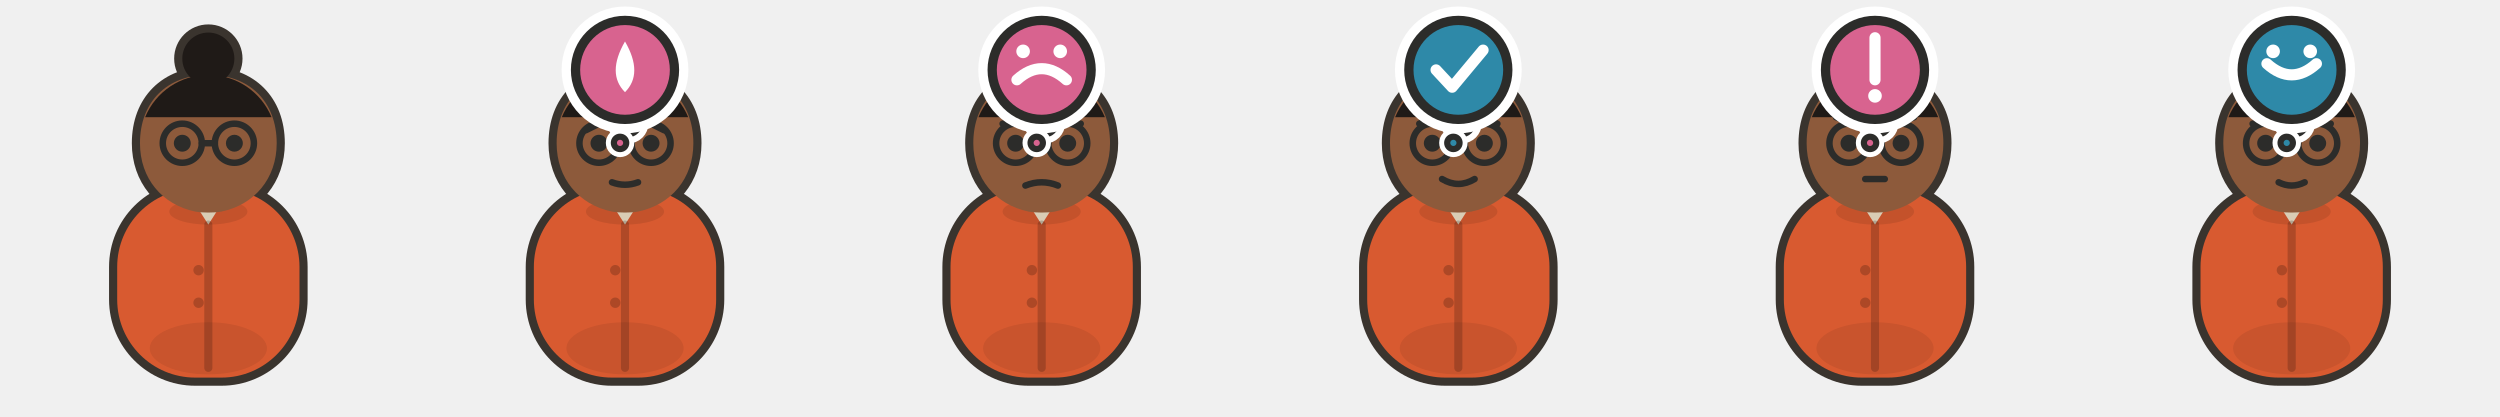
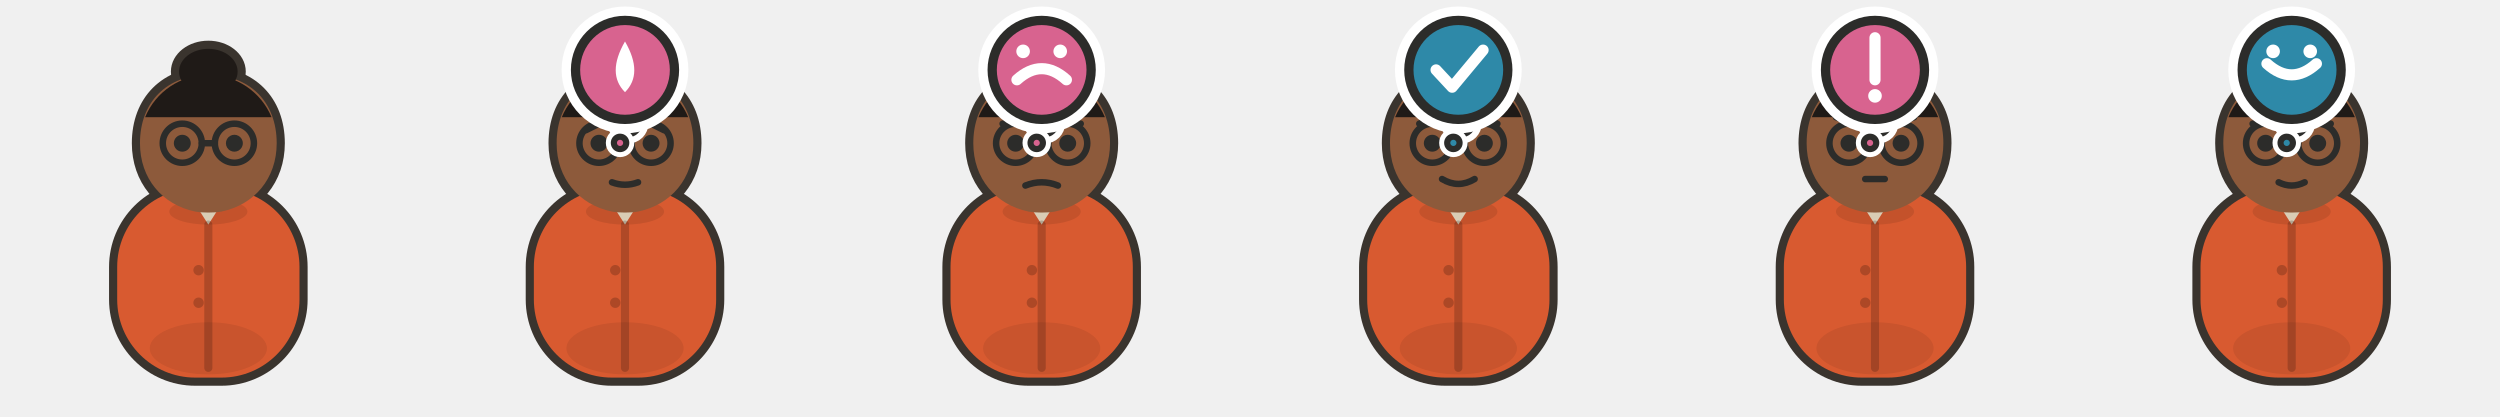
<svg xmlns="http://www.w3.org/2000/svg" viewBox="0 0 768 128" width="768" height="128">
  <g transform="translate(0 0)">
    <path d="M 48 113 a 16 4.5 0 1 0 32 0 a 16 4.5 0 1 0 -32 0 Z" fill="#000000" opacity="0.12" />
    <g transform="translate(64 0) scale(1 1) translate(-64 0)">
      <g transform="translate(64 87)">
        <path d="M -4 -29 h 8 a 24 24 0 0 1 24 24 v 10 a 24 24 0 0 1 -24 24 h -8 a 24 24 0 0 1 -24 -24 v -10 a 24 24 0 0 1 24 -24 Z" fill="#3A342E" stroke="#3A342E" stroke-width="5" stroke-linejoin="round" stroke-linecap="round" />
      </g>
    </g>
    <g transform="translate(64 58) scale(1) translate(-64 -58)">
      <g transform="translate(64 44)">
        <path d="M0-21C12.7-21 21-12.7 21 0 21 10.8 14.2 18.9 4 21 2 21.4-2 21.4-4 21-14.2 18.9-21 10.8-21 0-21-12.7-12.7-21 0-21Z" fill="#3A342E" stroke="#3A342E" stroke-width="5" stroke-linejoin="round" stroke-linecap="round" />
      </g>
      <g transform="translate(64 44)">
        <path d="M -19.416 -8 A 21 21 0 0 1 19.416 -8 Z" fill="#3A342E" stroke="#3A342E" stroke-width="5" stroke-linejoin="round" stroke-linecap="round" />
-         <path d="M -8 -26 a 8 8 0 1 0 16 0 a 8 8 0 1 0 -16 0 Z" fill="#3A342E" stroke="#3A342E" stroke-width="5" stroke-linejoin="round" stroke-linecap="round" />
-       </g>
-     </g>
-     <g transform="translate(64 0) scale(1 1) translate(-64 0)">
-       <g transform="translate(64 87)">
-         <path d="M -4 -29 h 8 a 24 24 0 0 1 24 24 v 10 a 24 24 0 0 1 -24 24 h -8 a 24 24 0 0 1 -24 -24 v -10 a 24 24 0 0 1 24 -24 Z" fill="#D85A30" />
-         <path d="M -18 20 a 18 8 0 1 0 36 0 a 18 8 0 1 0 -36 0 Z" fill="#00000012" />
-       </g>
-       <g transform="translate(64 87)">
-         <path d="M -7 -29 L 0 -18 L 7 -29 Z" fill="#F0E2C8" />
-         <path d="M 0 -18 L 0 26" fill="none" stroke="#00000030" stroke-width="2.5" stroke-linecap="round" stroke-linejoin="round" />
-         <path d="M -4.6 -4 a 1.6 1.6 0 1 0 3.2 0 a 1.6 1.6 0 1 0 -3.2 0 Z" fill="#00000033" />
-         <path d="M -4.6 6 a 1.6 1.6 0 1 0 3.2 0 a 1.6 1.6 0 1 0 -3.2 0 Z" fill="#00000033" />
-       </g>
-       <g transform="translate(64 87)">
-         <path d="M -12 -22 a 12 4 0 1 0 24 0 a 12 4 0 1 0 -24 0 Z" fill="#00000018" />
-       </g>
-     </g>
-     <g transform="translate(64 58) scale(1) translate(-64 -58)">
-       <g transform="translate(64 44)">
-         <path d="M0-21C12.7-21 21-12.7 21 0 21 10.8 14.2 18.9 4 21 2 21.4-2 21.4-4 21-14.2 18.9-21 10.8-21 0-21-12.7-12.7-21 0-21Z" fill="#8D5A3B" />
-         <path d="M-10.6 0C-10.6 1.436-9.436 2.6-8 2.6-6.564 2.6-5.4 1.436-5.4 0-5.4-1.436-6.564-2.6-8-2.6-9.436-2.6-10.6-1.436-10.6 0Z" fill="#2C2C2A" />
-         <path d="M5.4 0C5.4 0.929 5.896 1.787 6.7 2.252 7.504 2.716 8.496 2.716 9.3 2.252 10.104 1.787 10.6 0.929 10.6 0 10.6-0.929 10.104-1.787 9.3-2.252 8.496-2.716 7.504-2.716 6.7-2.252 5.896-1.787 5.4-0.929 5.4 0Z" fill="#2C2C2A" />
-       </g>
-       <g transform="translate(64 44)">
-         <path d="M -19.416 -8 A 21 21 0 0 1 19.416 -8 Z" fill="#1F1A17" />
-         <path d="M -8 -26 a 8 8 0 1 0 16 0 a 8 8 0 1 0 -16 0 Z" fill="#1F1A17" />
+         <path d="M -9 -22 a 9 7 0 1 0 18 0 a 9 7 0 1 0 -18 0 Z" fill="#3A342E" stroke="#3A342E" stroke-width="5" stroke-linejoin="round" stroke-linecap="round" />
+       </g>
+     </g>
+     <g transform="translate(64 0) scale(1 1) translate(-64 0)">
+       <g transform="translate(64 87)">
+         <path d="M -4 -29 h 8 a 24 24 0 0 1 24 24 v 10 a 24 24 0 0 1 -24 24 h -8 a 24 24 0 0 1 -24 -24 v -10 a 24 24 0 0 1 24 -24 Z" fill="#D85A30" />
+         <path d="M -18 20 a 18 8 0 1 0 36 0 a 18 8 0 1 0 -36 0 Z" fill="#00000012" />
+       </g>
+       <g transform="translate(64 87)">
+         <path d="M -7 -29 L 0 -18 L 7 -29 Z" fill="#F0E2C8" />
+         <path d="M 0 -18 L 0 26" fill="none" stroke="#00000030" stroke-width="2.5" stroke-linecap="round" stroke-linejoin="round" />
+         <path d="M -4.6 -4 a 1.6 1.6 0 1 0 3.2 0 a 1.6 1.6 0 1 0 -3.2 0 Z" fill="#00000033" />
+         <path d="M -4.6 6 a 1.6 1.6 0 1 0 3.2 0 a 1.6 1.6 0 1 0 -3.2 0 Z" fill="#00000033" />
+       </g>
+       <g transform="translate(64 87)">
+         <path d="M -12 -22 a 12 4 0 1 0 24 0 a 12 4 0 1 0 -24 0 Z" fill="#00000018" />
+       </g>
+     </g>
+     <g transform="translate(64 58) scale(1) translate(-64 -58)">
+       <g transform="translate(64 44)">
+         <path d="M0-21C12.7-21 21-12.7 21 0 21 10.8 14.2 18.9 4 21 2 21.4-2 21.4-4 21-14.2 18.9-21 10.8-21 0-21-12.7-12.7-21 0-21Z" fill="#8D5A3B" />
+         <path d="M-10.6 0C-10.6 1.436-9.436 2.6-8 2.6-6.564 2.6-5.4 1.436-5.4 0-5.4-1.436-6.564-2.6-8-2.6-9.436-2.6-10.6-1.436-10.6 0Z" fill="#2C2C2A" />
+         <path d="M5.4 0C5.4 0.929 5.896 1.787 6.7 2.252 7.504 2.716 8.496 2.716 9.3 2.252 10.104 1.787 10.6 0.929 10.6 0 10.6-0.929 10.104-1.787 9.3-2.252 8.496-2.716 7.504-2.716 6.7-2.252 5.896-1.787 5.4-0.929 5.4 0Z" fill="#2C2C2A" />
+       </g>
+       <g transform="translate(64 44)">
+         <path d="M -19.416 -8 A 21 21 0 0 1 19.416 -8 Z" fill="#1F1A17" />
+         <path d="M -9 -22 a 9 7 0 1 0 18 0 a 9 7 0 1 0 -18 0 Z" fill="#1F1A17" />
      </g>
      <g transform="translate(64 44)">
        <path d="M -14 0 a 6 6 0 1 0 12 0 a 6 6 0 1 0 -12 0 Z" fill="none" stroke="#2C2C2A" stroke-width="2" stroke-linecap="round" stroke-linejoin="round" />
        <path d="M 2 0 a 6 6 0 1 0 12 0 a 6 6 0 1 0 -12 0 Z" fill="none" stroke="#2C2C2A" stroke-width="2" stroke-linecap="round" stroke-linejoin="round" />
        <path d="M -2 0 L 2 0" fill="none" stroke="#2C2C2A" stroke-width="2" stroke-linecap="round" stroke-linejoin="round" />
      </g>
    </g>
  </g>
  <g transform="translate(128 0)">
    <path d="M 48 113 a 16 4.5 0 1 0 32 0 a 16 4.5 0 1 0 -32 0 Z" fill="#000000" opacity="0.12" />
    <g transform="translate(64 0) scale(1 1) translate(-64 0)">
      <g transform="translate(64 87)">
        <path d="M -4 -29 h 8 a 24 24 0 0 1 24 24 v 10 a 24 24 0 0 1 -24 24 h -8 a 24 24 0 0 1 -24 -24 v -10 a 24 24 0 0 1 24 -24 Z" fill="#3A342E" stroke="#3A342E" stroke-width="5" stroke-linejoin="round" stroke-linecap="round" />
      </g>
    </g>
    <g transform="translate(64 58) scale(1) translate(-64 -58)">
      <g transform="translate(64 44)">
        <path d="M0-21C12.7-21 21-12.7 21 0 21 10.8 14.2 18.9 4 21 2 21.4-2 21.4-4 21-14.2 18.9-21 10.8-21 0-21-12.7-12.7-21 0-21Z" fill="#3A342E" stroke="#3A342E" stroke-width="5" stroke-linejoin="round" stroke-linecap="round" />
      </g>
      <g transform="translate(64 44)">
        <path d="M -19.416 -8 A 21 21 0 0 1 19.416 -8 Z" fill="#3A342E" stroke="#3A342E" stroke-width="5" stroke-linejoin="round" stroke-linecap="round" />
-         <path d="M -8 -26 a 8 8 0 1 0 16 0 a 8 8 0 1 0 -16 0 Z" fill="#3A342E" stroke="#3A342E" stroke-width="5" stroke-linejoin="round" stroke-linecap="round" />
+         <path d="M -9 -22 a 9 7 0 1 0 18 0 a 9 7 0 1 0 -18 0 Z" fill="#3A342E" stroke="#3A342E" stroke-width="5" stroke-linejoin="round" stroke-linecap="round" />
      </g>
    </g>
    <g transform="translate(64 0) scale(1 1) translate(-64 0)">
      <g transform="translate(64 87)">
        <path d="M -4 -29 h 8 a 24 24 0 0 1 24 24 v 10 a 24 24 0 0 1 -24 24 h -8 a 24 24 0 0 1 -24 -24 v -10 a 24 24 0 0 1 24 -24 Z" fill="#D85A30" />
        <path d="M -18 20 a 18 8 0 1 0 36 0 a 18 8 0 1 0 -36 0 Z" fill="#00000012" />
      </g>
      <g transform="translate(64 87)">
        <path d="M -7 -29 L 0 -18 L 7 -29 Z" fill="#F0E2C8" />
        <path d="M 0 -18 L 0 26" fill="none" stroke="#00000030" stroke-width="2.5" stroke-linecap="round" stroke-linejoin="round" />
        <path d="M -4.6 -4 a 1.6 1.6 0 1 0 3.2 0 a 1.6 1.6 0 1 0 -3.2 0 Z" fill="#00000033" />
        <path d="M -4.6 6 a 1.6 1.6 0 1 0 3.2 0 a 1.6 1.6 0 1 0 -3.2 0 Z" fill="#00000033" />
      </g>
      <g transform="translate(64 87)">
        <path d="M -12 -22 a 12 4 0 1 0 24 0 a 12 4 0 1 0 -24 0 Z" fill="#00000018" />
      </g>
    </g>
    <g transform="translate(64 58) scale(1) translate(-64 -58)">
      <g transform="translate(64 44)">
        <path d="M0-21C12.7-21 21-12.7 21 0 21 10.8 14.2 18.9 4 21 2 21.4-2 21.4-4 21-14.2 18.9-21 10.8-21 0-21-12.7-12.7-21 0-21Z" fill="#8D5A3B" />
        <path d="M-10.6 0C-10.6 1.436-9.436 2.6-8 2.6-6.564 2.6-5.4 1.436-5.4 0-5.4-1.436-6.564-2.6-8-2.6-9.436-2.6-10.6-1.436-10.6 0Z" fill="#2C2C2A" />
        <path d="M5.4 0C5.4 0.929 5.896 1.787 6.7 2.252 7.504 2.716 8.496 2.716 9.3 2.252 10.104 1.787 10.6 0.929 10.6 0 10.6-0.929 10.104-1.787 9.3-2.252 8.496-2.716 7.504-2.716 6.7-2.252 5.896-1.787 5.4-0.929 5.4 0Z" fill="#2C2C2A" />
      </g>
      <g transform="translate(64 44)">
        <path d="M -12 -4 L -4 -8" fill="none" stroke="#2C2C2A" stroke-width="2" stroke-linecap="round" stroke-linejoin="round" />
        <path d="M 4 -8 L 12 -4" fill="none" stroke="#2C2C2A" stroke-width="2" stroke-linecap="round" stroke-linejoin="round" />
        <path d="M -4 12 Q 0 13.5 4 12" fill="none" stroke="#2C2C2A" stroke-width="2" stroke-linecap="round" stroke-linejoin="round" />
      </g>
      <g transform="translate(64 44)">
        <path d="M -19.416 -8 A 21 21 0 0 1 19.416 -8 Z" fill="#1F1A17" />
-         <path d="M -8 -26 a 8 8 0 1 0 16 0 a 8 8 0 1 0 -16 0 Z" fill="#1F1A17" />
+         <path d="M -9 -22 a 9 7 0 1 0 18 0 a 9 7 0 1 0 -18 0 Z" fill="#1F1A17" />
      </g>
      <g transform="translate(64 44)">
        <path d="M -14 0 a 6 6 0 1 0 12 0 a 6 6 0 1 0 -12 0 Z" fill="none" stroke="#2C2C2A" stroke-width="2" stroke-linecap="round" stroke-linejoin="round" />
        <path d="M 2 0 a 6 6 0 1 0 12 0 a 6 6 0 1 0 -12 0 Z" fill="none" stroke="#2C2C2A" stroke-width="2" stroke-linecap="round" stroke-linejoin="round" />
        <path d="M -2 0 L 2 0" fill="none" stroke="#2C2C2A" stroke-width="2" stroke-linecap="round" stroke-linejoin="round" />
      </g>
    </g>
    <g transform="translate(64 21.475) scale(1.9)">
      <path d="M -1.2 8.6 a 1.7 1.7 0 1 0 3.4 0 a 1.7 1.7 0 1 0 -3.4 0 Z" fill="none" stroke="#FFFFFF" stroke-width="3.2" stroke-linejoin="round" />
      <path d="M -1.2 8.6 a 1.7 1.7 0 1 0 3.4 0 a 1.7 1.7 0 1 0 -3.4 0 Z" fill="#D8638F" stroke="#2C2C2A" stroke-width="1.2" stroke-linejoin="round" />
      <path d="M -1.8 11.8 a 1 1 0 1 0 2 0 a 1 1 0 1 0 -2 0 Z" fill="none" stroke="#FFFFFF" stroke-width="2.6" stroke-linejoin="round" />
      <path d="M -1.8 11.8 a 1 1 0 1 0 2 0 a 1 1 0 1 0 -2 0 Z" fill="#D8638F" stroke="#2C2C2A" stroke-width="1" stroke-linejoin="round" />
      <path d="M -8 0 a 8 8 0 1 0 16 0 a 8 8 0 1 0 -16 0 Z" fill="none" stroke="#FFFFFF" stroke-width="4.5" stroke-linejoin="round" />
      <path d="M -8 0 a 8 8 0 1 0 16 0 a 8 8 0 1 0 -16 0 Z" fill="#D8638F" stroke="#2C2C2A" stroke-width="1.5" stroke-linejoin="round" />
      <path d="M 0 -4.6 Q 3 0.6 0 3.6 Q -3 0.6 0 -4.6 Z" fill="#FFFFFF" />
    </g>
  </g>
  <g transform="translate(256 0)">
    <path d="M 48 113 a 16 4.5 0 1 0 32 0 a 16 4.5 0 1 0 -32 0 Z" fill="#000000" opacity="0.12" />
    <g transform="translate(64 0) scale(1 1) translate(-64 0)">
      <g transform="translate(64 87)">
        <path d="M -4 -29 h 8 a 24 24 0 0 1 24 24 v 10 a 24 24 0 0 1 -24 24 h -8 a 24 24 0 0 1 -24 -24 v -10 a 24 24 0 0 1 24 -24 Z" fill="#3A342E" stroke="#3A342E" stroke-width="5" stroke-linejoin="round" stroke-linecap="round" />
      </g>
    </g>
    <g transform="translate(64 58) scale(1) translate(-64 -58)">
      <g transform="translate(64 44)">
        <path d="M0-21C12.7-21 21-12.7 21 0 21 10.8 14.2 18.9 4 21 2 21.4-2 21.4-4 21-14.2 18.9-21 10.8-21 0-21-12.7-12.7-21 0-21Z" fill="#3A342E" stroke="#3A342E" stroke-width="5" stroke-linejoin="round" stroke-linecap="round" />
      </g>
      <g transform="translate(64 44)">
        <path d="M -19.416 -8 A 21 21 0 0 1 19.416 -8 Z" fill="#3A342E" stroke="#3A342E" stroke-width="5" stroke-linejoin="round" stroke-linecap="round" />
-         <path d="M -8 -26 a 8 8 0 1 0 16 0 a 8 8 0 1 0 -16 0 Z" fill="#3A342E" stroke="#3A342E" stroke-width="5" stroke-linejoin="round" stroke-linecap="round" />
+         <path d="M -9 -22 a 9 7 0 1 0 18 0 a 9 7 0 1 0 -18 0 Z" fill="#3A342E" stroke="#3A342E" stroke-width="5" stroke-linejoin="round" stroke-linecap="round" />
      </g>
    </g>
    <g transform="translate(64 0) scale(1 1) translate(-64 0)">
      <g transform="translate(64 87)">
        <path d="M -4 -29 h 8 a 24 24 0 0 1 24 24 v 10 a 24 24 0 0 1 -24 24 h -8 a 24 24 0 0 1 -24 -24 v -10 a 24 24 0 0 1 24 -24 Z" fill="#D85A30" />
        <path d="M -18 20 a 18 8 0 1 0 36 0 a 18 8 0 1 0 -36 0 Z" fill="#00000012" />
      </g>
      <g transform="translate(64 87)">
        <path d="M -7 -29 L 0 -18 L 7 -29 Z" fill="#F0E2C8" />
        <path d="M 0 -18 L 0 26" fill="none" stroke="#00000030" stroke-width="2.5" stroke-linecap="round" stroke-linejoin="round" />
        <path d="M -4.6 -4 a 1.6 1.6 0 1 0 3.2 0 a 1.6 1.6 0 1 0 -3.2 0 Z" fill="#00000033" />
        <path d="M -4.6 6 a 1.6 1.6 0 1 0 3.2 0 a 1.6 1.6 0 1 0 -3.2 0 Z" fill="#00000033" />
      </g>
      <g transform="translate(64 87)">
        <path d="M -12 -22 a 12 4 0 1 0 24 0 a 12 4 0 1 0 -24 0 Z" fill="#00000018" />
      </g>
    </g>
    <g transform="translate(64 58) scale(1) translate(-64 -58)">
      <g transform="translate(64 44)">
        <path d="M0-21C12.7-21 21-12.7 21 0 21 10.8 14.2 18.9 4 21 2 21.4-2 21.4-4 21-14.2 18.9-21 10.8-21 0-21-12.7-12.7-21 0-21Z" fill="#8D5A3B" />
        <path d="M-10.6 0C-10.6 1.436-9.436 2.6-8 2.6-6.564 2.6-5.4 1.436-5.4 0-5.4-1.436-6.564-2.6-8-2.6-9.436-2.6-10.6-1.436-10.6 0Z" fill="#2C2C2A" />
        <path d="M5.4 0C5.4 0.929 5.896 1.787 6.7 2.252 7.504 2.716 8.496 2.716 9.3 2.252 10.104 1.787 10.6 0.929 10.6 0 10.6-0.929 10.104-1.787 9.3-2.252 8.496-2.716 7.504-2.716 6.7-2.252 5.896-1.787 5.4-0.929 5.4 0Z" fill="#2C2C2A" />
      </g>
      <g transform="translate(64 44)">
        <path d="M -12 -6 L -4 -6" fill="none" stroke="#2C2C2A" stroke-width="2" stroke-linecap="round" stroke-linejoin="round" />
        <path d="M 4 -6 L 12 -6" fill="none" stroke="#2C2C2A" stroke-width="2" stroke-linecap="round" stroke-linejoin="round" />
        <path d="M -5 13 Q 0 11 5 13" fill="none" stroke="#2C2C2A" stroke-width="2" stroke-linecap="round" stroke-linejoin="round" />
      </g>
      <g transform="translate(64 44)">
        <path d="M -19.416 -8 A 21 21 0 0 1 19.416 -8 Z" fill="#1F1A17" />
-         <path d="M -8 -26 a 8 8 0 1 0 16 0 a 8 8 0 1 0 -16 0 Z" fill="#1F1A17" />
+         <path d="M -9 -22 a 9 7 0 1 0 18 0 a 9 7 0 1 0 -18 0 Z" fill="#1F1A17" />
      </g>
      <g transform="translate(64 44)">
        <path d="M -14 0 a 6 6 0 1 0 12 0 a 6 6 0 1 0 -12 0 Z" fill="none" stroke="#2C2C2A" stroke-width="2" stroke-linecap="round" stroke-linejoin="round" />
        <path d="M 2 0 a 6 6 0 1 0 12 0 a 6 6 0 1 0 -12 0 Z" fill="none" stroke="#2C2C2A" stroke-width="2" stroke-linecap="round" stroke-linejoin="round" />
        <path d="M -2 0 L 2 0" fill="none" stroke="#2C2C2A" stroke-width="2" stroke-linecap="round" stroke-linejoin="round" />
      </g>
    </g>
    <g transform="translate(64 21.475) scale(1.9)">
      <path d="M -1.2 8.6 a 1.7 1.7 0 1 0 3.4 0 a 1.7 1.7 0 1 0 -3.4 0 Z" fill="none" stroke="#FFFFFF" stroke-width="3.2" stroke-linejoin="round" />
      <path d="M -1.2 8.6 a 1.7 1.7 0 1 0 3.4 0 a 1.7 1.7 0 1 0 -3.4 0 Z" fill="#D8638F" stroke="#2C2C2A" stroke-width="1.2" stroke-linejoin="round" />
      <path d="M -1.8 11.8 a 1 1 0 1 0 2 0 a 1 1 0 1 0 -2 0 Z" fill="none" stroke="#FFFFFF" stroke-width="2.6" stroke-linejoin="round" />
      <path d="M -1.8 11.8 a 1 1 0 1 0 2 0 a 1 1 0 1 0 -2 0 Z" fill="#D8638F" stroke="#2C2C2A" stroke-width="1" stroke-linejoin="round" />
      <path d="M -8 0 a 8 8 0 1 0 16 0 a 8 8 0 1 0 -16 0 Z" fill="none" stroke="#FFFFFF" stroke-width="4.5" stroke-linejoin="round" />
      <path d="M -8 0 a 8 8 0 1 0 16 0 a 8 8 0 1 0 -16 0 Z" fill="#D8638F" stroke="#2C2C2A" stroke-width="1.5" stroke-linejoin="round" />
      <path d="M -4 1.6 Q 0 -2 4 1.6" fill="none" stroke="#FFFFFF" stroke-width="1.8" stroke-linecap="round" stroke-linejoin="round" />
      <path d="M -4.1 -3 a 1.1 1.1 0 1 0 2.2 0 a 1.1 1.1 0 1 0 -2.2 0 Z" fill="#FFFFFF" />
      <path d="M 1.9 -3 a 1.1 1.1 0 1 0 2.2 0 a 1.1 1.1 0 1 0 -2.2 0 Z" fill="#FFFFFF" />
    </g>
  </g>
  <g transform="translate(384 0)">
    <path d="M 48 113 a 16 4.5 0 1 0 32 0 a 16 4.5 0 1 0 -32 0 Z" fill="#000000" opacity="0.12" />
    <g transform="translate(64 0) scale(1 1) translate(-64 0)">
      <g transform="translate(64 87)">
        <path d="M -4 -29 h 8 a 24 24 0 0 1 24 24 v 10 a 24 24 0 0 1 -24 24 h -8 a 24 24 0 0 1 -24 -24 v -10 a 24 24 0 0 1 24 -24 Z" fill="#3A342E" stroke="#3A342E" stroke-width="5" stroke-linejoin="round" stroke-linecap="round" />
      </g>
    </g>
    <g transform="translate(64 58) scale(1) translate(-64 -58)">
      <g transform="translate(64 44)">
        <path d="M0-21C12.7-21 21-12.7 21 0 21 10.8 14.2 18.9 4 21 2 21.4-2 21.4-4 21-14.2 18.9-21 10.8-21 0-21-12.7-12.7-21 0-21Z" fill="#3A342E" stroke="#3A342E" stroke-width="5" stroke-linejoin="round" stroke-linecap="round" />
      </g>
      <g transform="translate(64 44)">
        <path d="M -19.416 -8 A 21 21 0 0 1 19.416 -8 Z" fill="#3A342E" stroke="#3A342E" stroke-width="5" stroke-linejoin="round" stroke-linecap="round" />
-         <path d="M -8 -26 a 8 8 0 1 0 16 0 a 8 8 0 1 0 -16 0 Z" fill="#3A342E" stroke="#3A342E" stroke-width="5" stroke-linejoin="round" stroke-linecap="round" />
+         <path d="M -9 -22 a 9 7 0 1 0 18 0 a 9 7 0 1 0 -18 0 Z" fill="#3A342E" stroke="#3A342E" stroke-width="5" stroke-linejoin="round" stroke-linecap="round" />
      </g>
    </g>
    <g transform="translate(64 0) scale(1 1) translate(-64 0)">
      <g transform="translate(64 87)">
        <path d="M -4 -29 h 8 a 24 24 0 0 1 24 24 v 10 a 24 24 0 0 1 -24 24 h -8 a 24 24 0 0 1 -24 -24 v -10 a 24 24 0 0 1 24 -24 Z" fill="#D85A30" />
        <path d="M -18 20 a 18 8 0 1 0 36 0 a 18 8 0 1 0 -36 0 Z" fill="#00000012" />
      </g>
      <g transform="translate(64 87)">
        <path d="M -7 -29 L 0 -18 L 7 -29 Z" fill="#F0E2C8" />
        <path d="M 0 -18 L 0 26" fill="none" stroke="#00000030" stroke-width="2.5" stroke-linecap="round" stroke-linejoin="round" />
        <path d="M -4.6 -4 a 1.6 1.6 0 1 0 3.2 0 a 1.6 1.6 0 1 0 -3.2 0 Z" fill="#00000033" />
        <path d="M -4.6 6 a 1.6 1.6 0 1 0 3.2 0 a 1.6 1.6 0 1 0 -3.2 0 Z" fill="#00000033" />
      </g>
      <g transform="translate(64 87)">
        <path d="M -12 -22 a 12 4 0 1 0 24 0 a 12 4 0 1 0 -24 0 Z" fill="#00000018" />
      </g>
    </g>
    <g transform="translate(64 58) scale(1) translate(-64 -58)">
      <g transform="translate(64 44)">
        <path d="M0-21C12.7-21 21-12.7 21 0 21 10.8 14.2 18.9 4 21 2 21.4-2 21.4-4 21-14.2 18.9-21 10.8-21 0-21-12.7-12.7-21 0-21Z" fill="#8D5A3B" />
        <path d="M-10.6 0C-10.6 1.436-9.436 2.6-8 2.6-6.564 2.6-5.4 1.436-5.4 0-5.4-1.436-6.564-2.6-8-2.6-9.436-2.6-10.6-1.436-10.6 0Z" fill="#2C2C2A" />
        <path d="M5.4 0C5.4 0.929 5.896 1.787 6.7 2.252 7.504 2.716 8.496 2.716 9.3 2.252 10.104 1.787 10.6 0.929 10.6 0 10.6-0.929 10.104-1.787 9.3-2.252 8.496-2.716 7.504-2.716 6.7-2.252 5.896-1.787 5.4-0.929 5.4 0Z" fill="#2C2C2A" />
      </g>
      <g transform="translate(64 44)">
        <path d="M -12 -6 Q -8 -8 -4 -7" fill="none" stroke="#2C2C2A" stroke-width="2" stroke-linecap="round" stroke-linejoin="round" />
        <path d="M 4 -7 Q 8 -8 12 -6" fill="none" stroke="#2C2C2A" stroke-width="2" stroke-linecap="round" stroke-linejoin="round" />
        <path d="M -5 11 Q 0 14 5 11" fill="none" stroke="#2C2C2A" stroke-width="2" stroke-linecap="round" stroke-linejoin="round" />
      </g>
      <g transform="translate(64 44)">
        <path d="M -19.416 -8 A 21 21 0 0 1 19.416 -8 Z" fill="#1F1A17" />
-         <path d="M -8 -26 a 8 8 0 1 0 16 0 a 8 8 0 1 0 -16 0 Z" fill="#1F1A17" />
+         <path d="M -9 -22 a 9 7 0 1 0 18 0 a 9 7 0 1 0 -18 0 Z" fill="#1F1A17" />
      </g>
      <g transform="translate(64 44)">
        <path d="M -14 0 a 6 6 0 1 0 12 0 a 6 6 0 1 0 -12 0 Z" fill="none" stroke="#2C2C2A" stroke-width="2" stroke-linecap="round" stroke-linejoin="round" />
        <path d="M 2 0 a 6 6 0 1 0 12 0 a 6 6 0 1 0 -12 0 Z" fill="none" stroke="#2C2C2A" stroke-width="2" stroke-linecap="round" stroke-linejoin="round" />
        <path d="M -2 0 L 2 0" fill="none" stroke="#2C2C2A" stroke-width="2" stroke-linecap="round" stroke-linejoin="round" />
      </g>
    </g>
    <g transform="translate(64 21.475) scale(1.9)">
      <path d="M -1.2 8.6 a 1.7 1.7 0 1 0 3.4 0 a 1.7 1.7 0 1 0 -3.4 0 Z" fill="none" stroke="#FFFFFF" stroke-width="3.2" stroke-linejoin="round" />
      <path d="M -1.2 8.6 a 1.7 1.7 0 1 0 3.4 0 a 1.7 1.7 0 1 0 -3.4 0 Z" fill="#2E89A8" stroke="#2C2C2A" stroke-width="1.2" stroke-linejoin="round" />
      <path d="M -1.8 11.8 a 1 1 0 1 0 2 0 a 1 1 0 1 0 -2 0 Z" fill="none" stroke="#FFFFFF" stroke-width="2.6" stroke-linejoin="round" />
      <path d="M -1.8 11.8 a 1 1 0 1 0 2 0 a 1 1 0 1 0 -2 0 Z" fill="#2E89A8" stroke="#2C2C2A" stroke-width="1" stroke-linejoin="round" />
      <path d="M -8 0 a 8 8 0 1 0 16 0 a 8 8 0 1 0 -16 0 Z" fill="none" stroke="#FFFFFF" stroke-width="4.5" stroke-linejoin="round" />
      <path d="M -8 0 a 8 8 0 1 0 16 0 a 8 8 0 1 0 -16 0 Z" fill="#2E89A8" stroke="#2C2C2A" stroke-width="1.5" stroke-linejoin="round" />
      <path d="M -3.6 0 L -1 2.8 L 4 -3.2" fill="none" stroke="#FFFFFF" stroke-width="1.8" stroke-linecap="round" stroke-linejoin="round" />
    </g>
  </g>
  <g transform="translate(512 0)">
    <path d="M 48 113 a 16 4.5 0 1 0 32 0 a 16 4.5 0 1 0 -32 0 Z" fill="#000000" opacity="0.12" />
    <g transform="translate(64 0) scale(1 1) translate(-64 0)">
      <g transform="translate(64 87)">
        <path d="M -4 -29 h 8 a 24 24 0 0 1 24 24 v 10 a 24 24 0 0 1 -24 24 h -8 a 24 24 0 0 1 -24 -24 v -10 a 24 24 0 0 1 24 -24 Z" fill="#3A342E" stroke="#3A342E" stroke-width="5" stroke-linejoin="round" stroke-linecap="round" />
      </g>
    </g>
    <g transform="translate(64 58) scale(1) translate(-64 -58)">
      <g transform="translate(64 44)">
        <path d="M0-21C12.7-21 21-12.7 21 0 21 10.8 14.2 18.9 4 21 2 21.4-2 21.4-4 21-14.2 18.9-21 10.8-21 0-21-12.7-12.7-21 0-21Z" fill="#3A342E" stroke="#3A342E" stroke-width="5" stroke-linejoin="round" stroke-linecap="round" />
      </g>
      <g transform="translate(64 44)">
        <path d="M -19.416 -8 A 21 21 0 0 1 19.416 -8 Z" fill="#3A342E" stroke="#3A342E" stroke-width="5" stroke-linejoin="round" stroke-linecap="round" />
-         <path d="M -8 -26 a 8 8 0 1 0 16 0 a 8 8 0 1 0 -16 0 Z" fill="#3A342E" stroke="#3A342E" stroke-width="5" stroke-linejoin="round" stroke-linecap="round" />
+         <path d="M -9 -22 a 9 7 0 1 0 18 0 a 9 7 0 1 0 -18 0 Z" fill="#3A342E" stroke="#3A342E" stroke-width="5" stroke-linejoin="round" stroke-linecap="round" />
      </g>
    </g>
    <g transform="translate(64 0) scale(1 1) translate(-64 0)">
      <g transform="translate(64 87)">
        <path d="M -4 -29 h 8 a 24 24 0 0 1 24 24 v 10 a 24 24 0 0 1 -24 24 h -8 a 24 24 0 0 1 -24 -24 v -10 a 24 24 0 0 1 24 -24 Z" fill="#D85A30" />
        <path d="M -18 20 a 18 8 0 1 0 36 0 a 18 8 0 1 0 -36 0 Z" fill="#00000012" />
      </g>
      <g transform="translate(64 87)">
        <path d="M -7 -29 L 0 -18 L 7 -29 Z" fill="#F0E2C8" />
        <path d="M 0 -18 L 0 26" fill="none" stroke="#00000030" stroke-width="2.5" stroke-linecap="round" stroke-linejoin="round" />
        <path d="M -4.6 -4 a 1.6 1.6 0 1 0 3.2 0 a 1.6 1.6 0 1 0 -3.2 0 Z" fill="#00000033" />
        <path d="M -4.6 6 a 1.6 1.6 0 1 0 3.2 0 a 1.6 1.6 0 1 0 -3.2 0 Z" fill="#00000033" />
      </g>
      <g transform="translate(64 87)">
        <path d="M -12 -22 a 12 4 0 1 0 24 0 a 12 4 0 1 0 -24 0 Z" fill="#00000018" />
      </g>
    </g>
    <g transform="translate(64 58) scale(1) translate(-64 -58)">
      <g transform="translate(64 44)">
        <path d="M0-21C12.7-21 21-12.7 21 0 21 10.8 14.2 18.9 4 21 2 21.4-2 21.4-4 21-14.2 18.9-21 10.8-21 0-21-12.7-12.7-21 0-21Z" fill="#8D5A3B" />
        <path d="M-10.6 0C-10.6 1.436-9.436 2.6-8 2.6-6.564 2.6-5.4 1.436-5.4 0-5.4-1.436-6.564-2.6-8-2.6-9.436-2.6-10.6-1.436-10.6 0Z" fill="#2C2C2A" />
        <path d="M5.4 0C5.4 0.929 5.896 1.787 6.7 2.252 7.504 2.716 8.496 2.716 9.3 2.252 10.104 1.787 10.6 0.929 10.6 0 10.6-0.929 10.104-1.787 9.3-2.252 8.496-2.716 7.504-2.716 6.7-2.252 5.896-1.787 5.4-0.929 5.4 0Z" fill="#2C2C2A" />
      </g>
      <g transform="translate(64 44)">
        <path d="M -12 -8 L -4 -5" fill="none" stroke="#2C2C2A" stroke-width="2" stroke-linecap="round" stroke-linejoin="round" />
        <path d="M 4 -5 L 12 -8" fill="none" stroke="#2C2C2A" stroke-width="2" stroke-linecap="round" stroke-linejoin="round" />
        <path d="M -3 11 L 3 11" fill="none" stroke="#2C2C2A" stroke-width="2" stroke-linecap="round" stroke-linejoin="round" />
      </g>
      <g transform="translate(64 44)">
        <path d="M -19.416 -8 A 21 21 0 0 1 19.416 -8 Z" fill="#1F1A17" />
-         <path d="M -8 -26 a 8 8 0 1 0 16 0 a 8 8 0 1 0 -16 0 Z" fill="#1F1A17" />
+         <path d="M -9 -22 a 9 7 0 1 0 18 0 a 9 7 0 1 0 -18 0 Z" fill="#1F1A17" />
      </g>
      <g transform="translate(64 44)">
        <path d="M -14 0 a 6 6 0 1 0 12 0 a 6 6 0 1 0 -12 0 Z" fill="none" stroke="#2C2C2A" stroke-width="2" stroke-linecap="round" stroke-linejoin="round" />
        <path d="M 2 0 a 6 6 0 1 0 12 0 a 6 6 0 1 0 -12 0 Z" fill="none" stroke="#2C2C2A" stroke-width="2" stroke-linecap="round" stroke-linejoin="round" />
        <path d="M -2 0 L 2 0" fill="none" stroke="#2C2C2A" stroke-width="2" stroke-linecap="round" stroke-linejoin="round" />
      </g>
    </g>
    <g transform="translate(64 21.475) scale(1.9)">
      <path d="M -1.2 8.6 a 1.7 1.7 0 1 0 3.4 0 a 1.7 1.7 0 1 0 -3.4 0 Z" fill="none" stroke="#FFFFFF" stroke-width="3.2" stroke-linejoin="round" />
      <path d="M -1.2 8.6 a 1.7 1.7 0 1 0 3.4 0 a 1.7 1.7 0 1 0 -3.4 0 Z" fill="#D8638F" stroke="#2C2C2A" stroke-width="1.2" stroke-linejoin="round" />
      <path d="M -1.8 11.8 a 1 1 0 1 0 2 0 a 1 1 0 1 0 -2 0 Z" fill="none" stroke="#FFFFFF" stroke-width="2.6" stroke-linejoin="round" />
      <path d="M -1.8 11.8 a 1 1 0 1 0 2 0 a 1 1 0 1 0 -2 0 Z" fill="#D8638F" stroke="#2C2C2A" stroke-width="1" stroke-linejoin="round" />
      <path d="M -8 0 a 8 8 0 1 0 16 0 a 8 8 0 1 0 -16 0 Z" fill="none" stroke="#FFFFFF" stroke-width="4.5" stroke-linejoin="round" />
      <path d="M -8 0 a 8 8 0 1 0 16 0 a 8 8 0 1 0 -16 0 Z" fill="#D8638F" stroke="#2C2C2A" stroke-width="1.5" stroke-linejoin="round" />
      <path d="M 0 -5.2 L 0 1.6" fill="none" stroke="#FFFFFF" stroke-width="1.8" stroke-linecap="round" stroke-linejoin="round" />
      <path d="M -1.1 4.2 a 1.1 1.1 0 1 0 2.2 0 a 1.1 1.1 0 1 0 -2.2 0 Z" fill="#FFFFFF" />
    </g>
  </g>
  <g transform="translate(640 0)">
    <path d="M 48 113 a 16 4.5 0 1 0 32 0 a 16 4.5 0 1 0 -32 0 Z" fill="#000000" opacity="0.12" />
    <g transform="translate(64 0) scale(1 1) translate(-64 0)">
      <g transform="translate(64 87)">
        <path d="M -4 -29 h 8 a 24 24 0 0 1 24 24 v 10 a 24 24 0 0 1 -24 24 h -8 a 24 24 0 0 1 -24 -24 v -10 a 24 24 0 0 1 24 -24 Z" fill="#3A342E" stroke="#3A342E" stroke-width="5" stroke-linejoin="round" stroke-linecap="round" />
      </g>
    </g>
    <g transform="translate(64 58) scale(1) translate(-64 -58)">
      <g transform="translate(64 44)">
        <path d="M0-21C12.7-21 21-12.7 21 0 21 10.8 14.2 18.9 4 21 2 21.4-2 21.4-4 21-14.2 18.9-21 10.8-21 0-21-12.7-12.7-21 0-21Z" fill="#3A342E" stroke="#3A342E" stroke-width="5" stroke-linejoin="round" stroke-linecap="round" />
      </g>
      <g transform="translate(64 44)">
        <path d="M -19.416 -8 A 21 21 0 0 1 19.416 -8 Z" fill="#3A342E" stroke="#3A342E" stroke-width="5" stroke-linejoin="round" stroke-linecap="round" />
-         <path d="M -8 -26 a 8 8 0 1 0 16 0 a 8 8 0 1 0 -16 0 Z" fill="#3A342E" stroke="#3A342E" stroke-width="5" stroke-linejoin="round" stroke-linecap="round" />
+         <path d="M -9 -22 a 9 7 0 1 0 18 0 a 9 7 0 1 0 -18 0 Z" fill="#3A342E" stroke="#3A342E" stroke-width="5" stroke-linejoin="round" stroke-linecap="round" />
      </g>
    </g>
    <g transform="translate(64 0) scale(1 1) translate(-64 0)">
      <g transform="translate(64 87)">
        <path d="M -4 -29 h 8 a 24 24 0 0 1 24 24 v 10 a 24 24 0 0 1 -24 24 h -8 a 24 24 0 0 1 -24 -24 v -10 a 24 24 0 0 1 24 -24 Z" fill="#D85A30" />
        <path d="M -18 20 a 18 8 0 1 0 36 0 a 18 8 0 1 0 -36 0 Z" fill="#00000012" />
      </g>
      <g transform="translate(64 87)">
        <path d="M -7 -29 L 0 -18 L 7 -29 Z" fill="#F0E2C8" />
        <path d="M 0 -18 L 0 26" fill="none" stroke="#00000030" stroke-width="2.5" stroke-linecap="round" stroke-linejoin="round" />
        <path d="M -4.6 -4 a 1.6 1.6 0 1 0 3.2 0 a 1.6 1.6 0 1 0 -3.2 0 Z" fill="#00000033" />
        <path d="M -4.6 6 a 1.6 1.6 0 1 0 3.2 0 a 1.6 1.6 0 1 0 -3.2 0 Z" fill="#00000033" />
      </g>
      <g transform="translate(64 87)">
        <path d="M -12 -22 a 12 4 0 1 0 24 0 a 12 4 0 1 0 -24 0 Z" fill="#00000018" />
      </g>
    </g>
    <g transform="translate(64 58) scale(1) translate(-64 -58)">
      <g transform="translate(64 44)">
        <path d="M0-21C12.7-21 21-12.7 21 0 21 10.8 14.2 18.9 4 21 2 21.4-2 21.4-4 21-14.2 18.9-21 10.8-21 0-21-12.7-12.7-21 0-21Z" fill="#8D5A3B" />
        <path d="M-10.6 0C-10.6 1.436-9.436 2.6-8 2.6-6.564 2.6-5.4 1.436-5.4 0-5.4-1.436-6.564-2.6-8-2.6-9.436-2.6-10.6-1.436-10.6 0Z" fill="#2C2C2A" />
        <path d="M5.4 0C5.4 0.929 5.896 1.787 6.7 2.252 7.504 2.716 8.496 2.716 9.3 2.252 10.104 1.787 10.6 0.929 10.6 0 10.6-0.929 10.104-1.787 9.3-2.252 8.496-2.716 7.504-2.716 6.7-2.252 5.896-1.787 5.4-0.929 5.4 0Z" fill="#2C2C2A" />
      </g>
      <g transform="translate(64 44)">
        <path d="M -12 -6 L -4 -6.5" fill="none" stroke="#2C2C2A" stroke-width="2" stroke-linecap="round" stroke-linejoin="round" />
        <path d="M 4 -6.5 L 12 -6" fill="none" stroke="#2C2C2A" stroke-width="2" stroke-linecap="round" stroke-linejoin="round" />
        <path d="M -4 12 Q 0 14 4 12" fill="none" stroke="#2C2C2A" stroke-width="2" stroke-linecap="round" stroke-linejoin="round" />
      </g>
      <g transform="translate(64 44)">
        <path d="M -19.416 -8 A 21 21 0 0 1 19.416 -8 Z" fill="#1F1A17" />
-         <path d="M -8 -26 a 8 8 0 1 0 16 0 a 8 8 0 1 0 -16 0 Z" fill="#1F1A17" />
+         <path d="M -9 -22 a 9 7 0 1 0 18 0 a 9 7 0 1 0 -18 0 Z" fill="#1F1A17" />
      </g>
      <g transform="translate(64 44)">
        <path d="M -14 0 a 6 6 0 1 0 12 0 a 6 6 0 1 0 -12 0 Z" fill="none" stroke="#2C2C2A" stroke-width="2" stroke-linecap="round" stroke-linejoin="round" />
        <path d="M 2 0 a 6 6 0 1 0 12 0 a 6 6 0 1 0 -12 0 Z" fill="none" stroke="#2C2C2A" stroke-width="2" stroke-linecap="round" stroke-linejoin="round" />
        <path d="M -2 0 L 2 0" fill="none" stroke="#2C2C2A" stroke-width="2" stroke-linecap="round" stroke-linejoin="round" />
      </g>
    </g>
    <g transform="translate(64 21.475) scale(1.9)">
      <path d="M -1.2 8.6 a 1.7 1.7 0 1 0 3.4 0 a 1.7 1.7 0 1 0 -3.4 0 Z" fill="none" stroke="#FFFFFF" stroke-width="3.2" stroke-linejoin="round" />
      <path d="M -1.2 8.6 a 1.7 1.7 0 1 0 3.4 0 a 1.7 1.7 0 1 0 -3.4 0 Z" fill="#2E89A8" stroke="#2C2C2A" stroke-width="1.2" stroke-linejoin="round" />
      <path d="M -1.8 11.8 a 1 1 0 1 0 2 0 a 1 1 0 1 0 -2 0 Z" fill="none" stroke="#FFFFFF" stroke-width="2.6" stroke-linejoin="round" />
      <path d="M -1.8 11.8 a 1 1 0 1 0 2 0 a 1 1 0 1 0 -2 0 Z" fill="#2E89A8" stroke="#2C2C2A" stroke-width="1" stroke-linejoin="round" />
      <path d="M -8 0 a 8 8 0 1 0 16 0 a 8 8 0 1 0 -16 0 Z" fill="none" stroke="#FFFFFF" stroke-width="4.5" stroke-linejoin="round" />
      <path d="M -8 0 a 8 8 0 1 0 16 0 a 8 8 0 1 0 -16 0 Z" fill="#2E89A8" stroke="#2C2C2A" stroke-width="1.5" stroke-linejoin="round" />
      <path d="M -4 -1 Q 0 2.6 4 -1" fill="none" stroke="#FFFFFF" stroke-width="1.8" stroke-linecap="round" stroke-linejoin="round" />
      <path d="M -4.1 -3 a 1.1 1.1 0 1 0 2.2 0 a 1.1 1.1 0 1 0 -2.2 0 Z" fill="#FFFFFF" />
      <path d="M 1.9 -3 a 1.1 1.1 0 1 0 2.2 0 a 1.1 1.1 0 1 0 -2.2 0 Z" fill="#FFFFFF" />
    </g>
  </g>
</svg>
